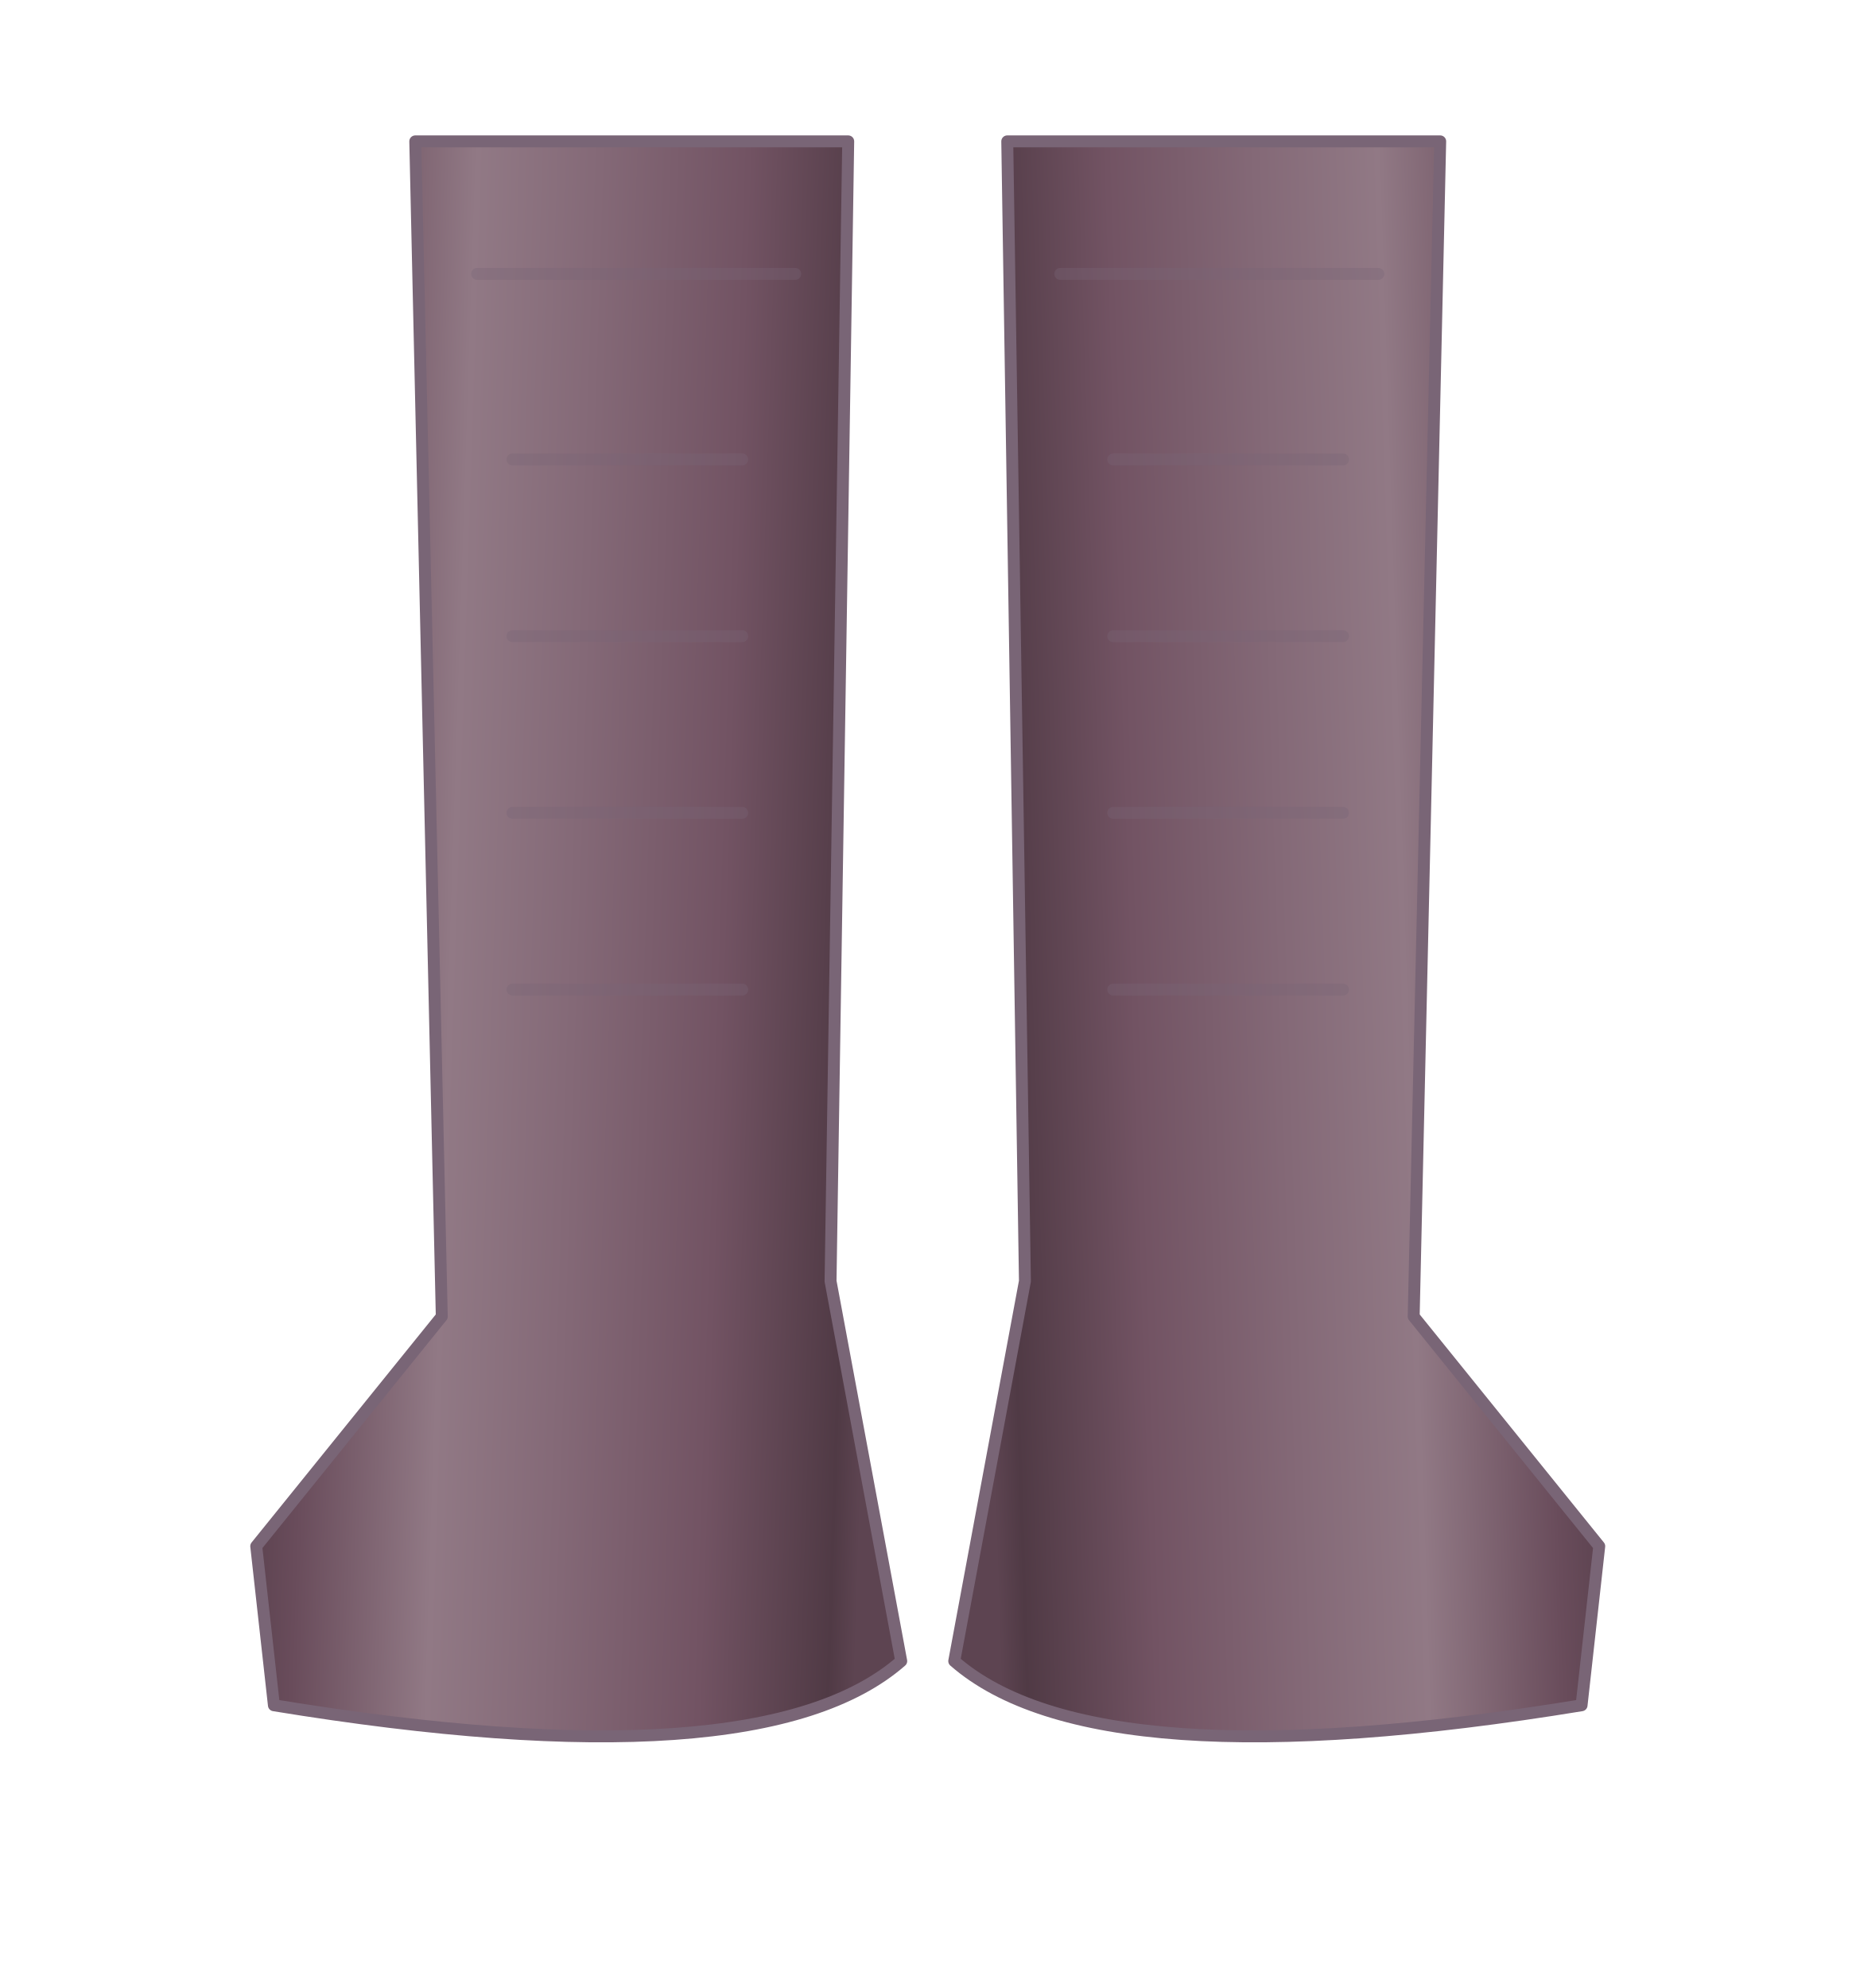
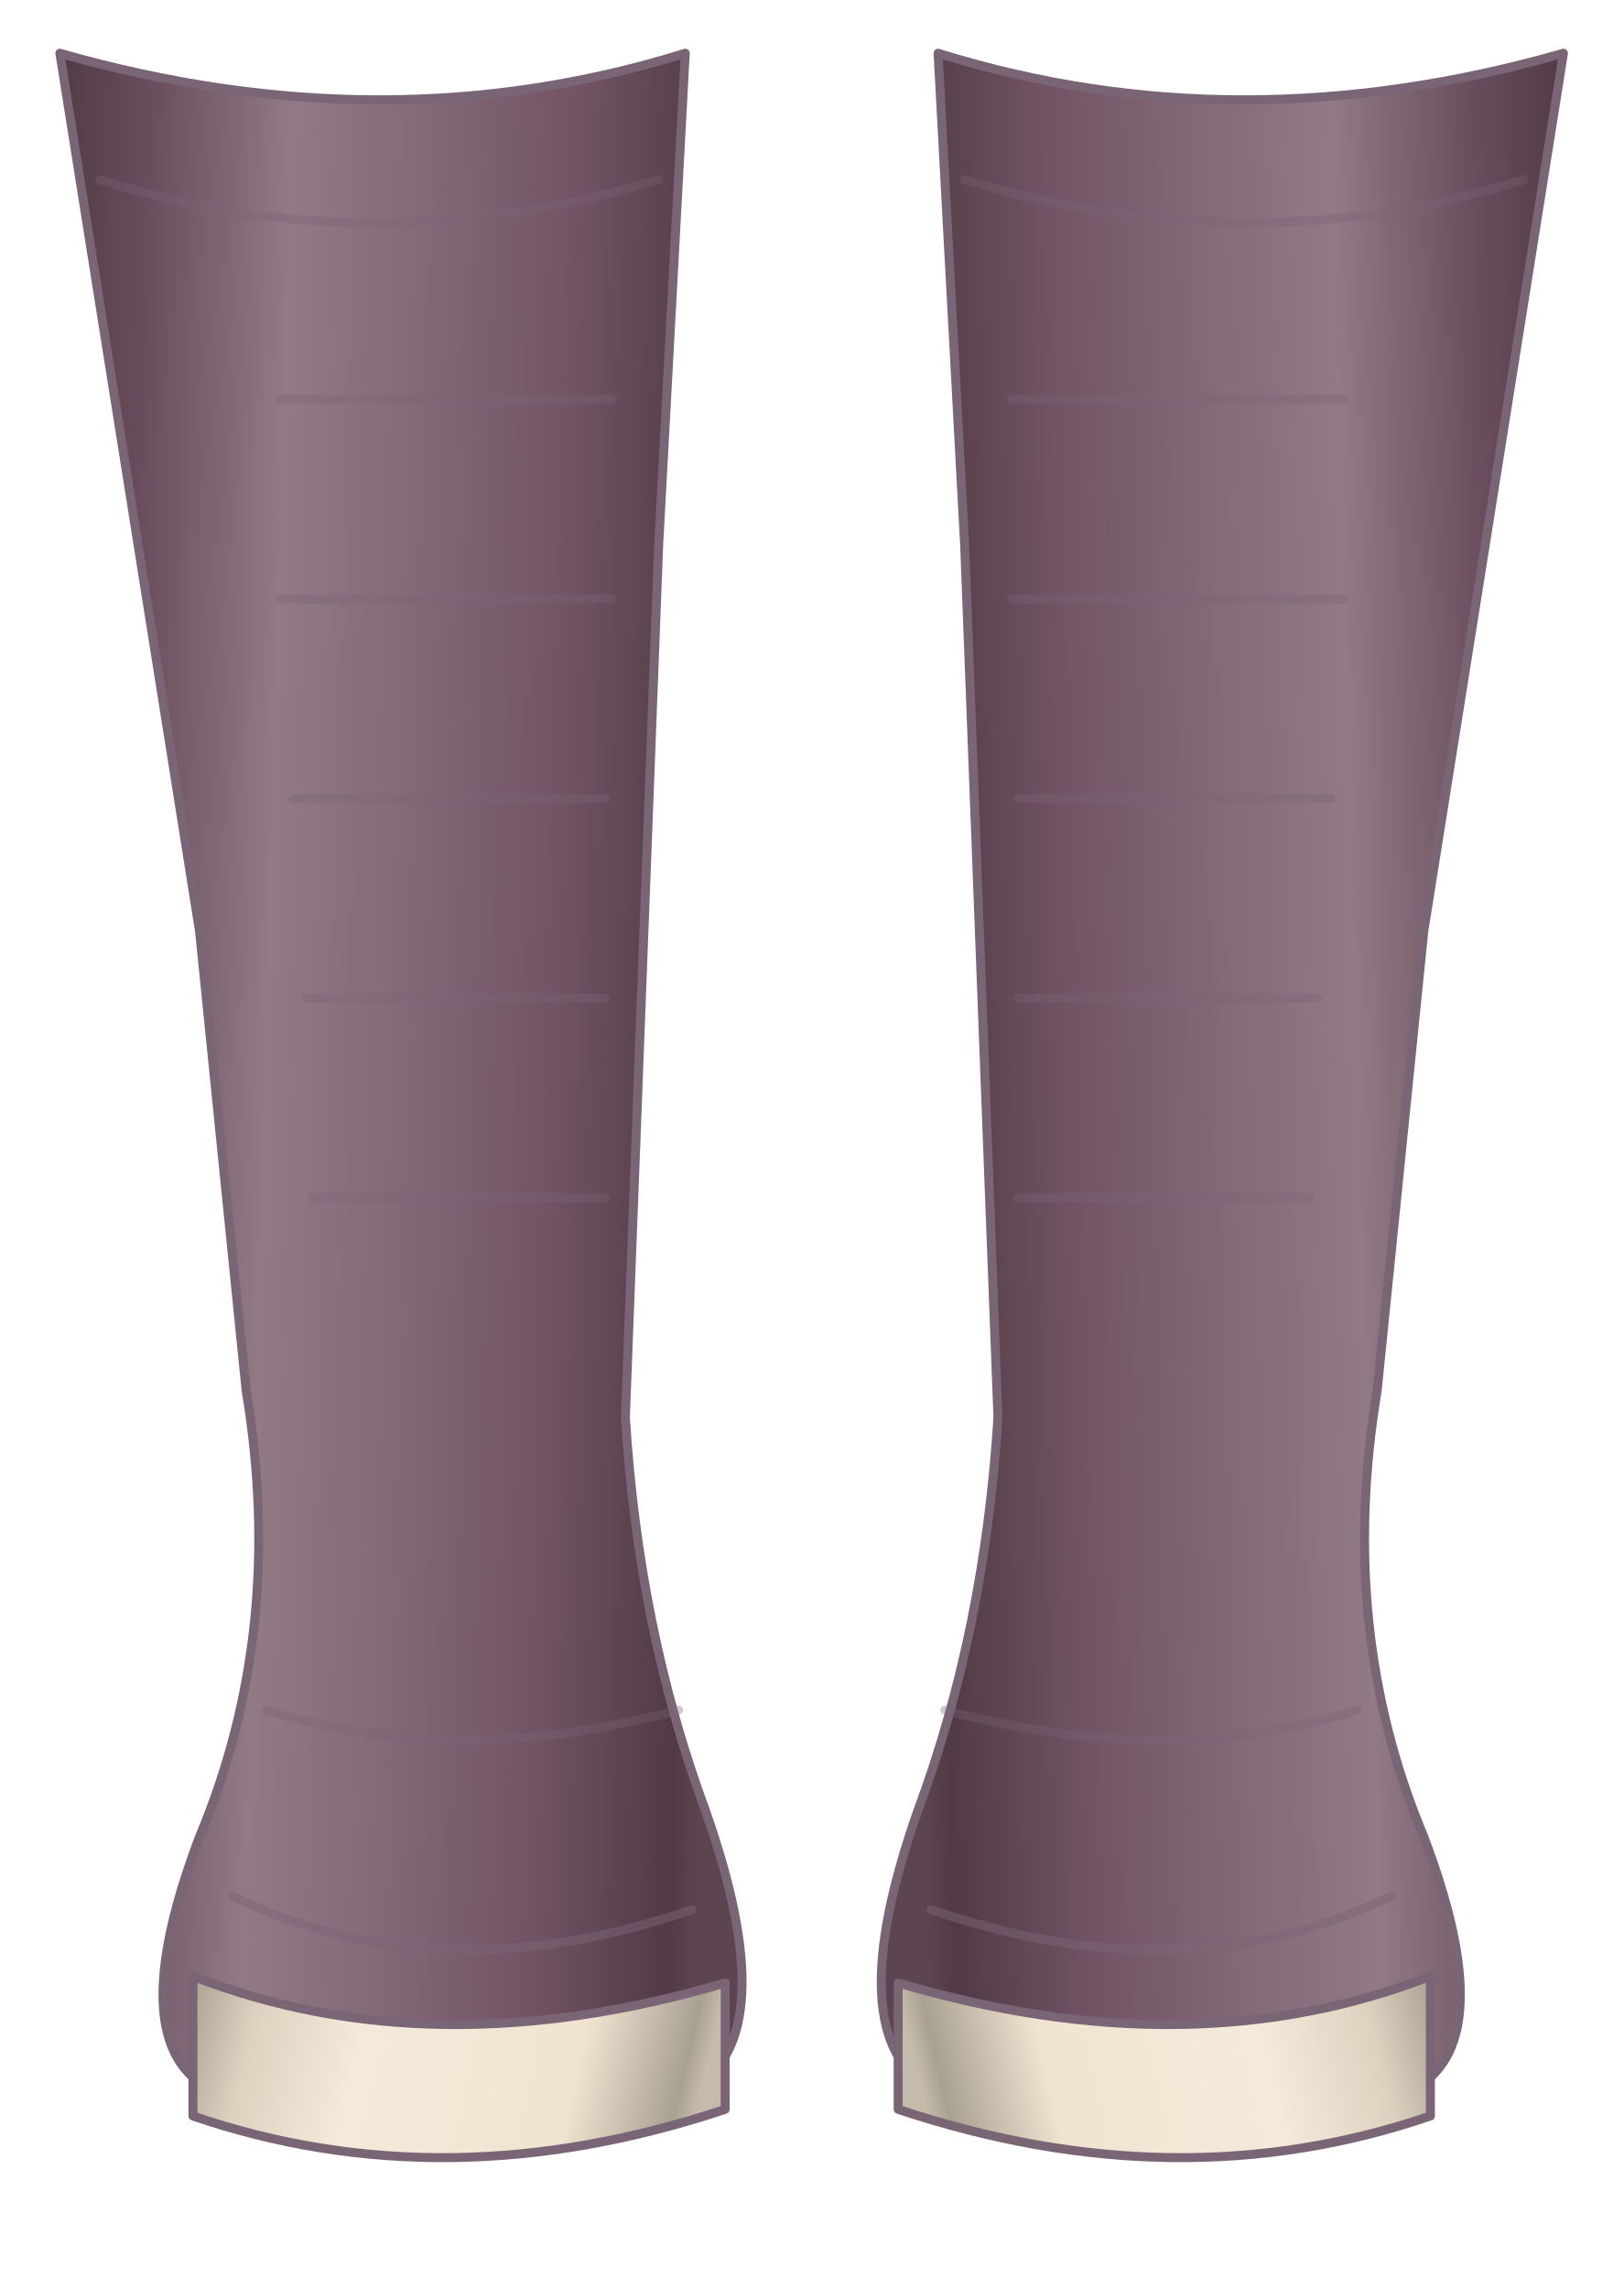
- <svg xmlns="http://www.w3.org/2000/svg" width="210" height="225" viewBox="255 995 210 225" fill="none">
+ <svg xmlns="http://www.w3.org/2000/svg" width="244" height="344" viewBox="238 930 244 344" fill="none">
  <defs>
-     <linearGradient id="mfy9ou2-0" x1="0" y1="0" x2="1" y2=".08">
+     <linearGradient id="m1lq6sd5-0" x1="0" y1="0" x2="1" y2=".08">
      <stop stop-color="#513b46" />
      <stop offset=".13" stop-color="#694c5b" />
      <stop offset=".34" stop-color="#917985" />
      <stop offset=".53" stop-color="#846977" />
      <stop offset=".76" stop-color="#725363" />
      <stop offset=".96" stop-color="#503a45" />
      <stop offset="1" stop-color="#5d4451" />
    </linearGradient>
+     <linearGradient id="m1lq6sd5-1" x1="0" y1="0" x2="1" y2=".08">
+       <stop stop-color="#aaa294" />
+       <stop offset=".13" stop-color="#ddd2bf" />
+       <stop offset=".34" stop-color="#f3eada" />
+       <stop offset=".53" stop-color="#f2e8d6" />
+       <stop offset=".76" stop-color="#f0e4d0" />
+       <stop offset=".96" stop-color="#a8a092" />
+       <stop offset="1" stop-color="#c5bbab" />
+     </linearGradient>
  </defs>
  <g stroke="#796576" stroke-width="1.35" stroke-linecap="round" stroke-linejoin="round">
-     <g>
-       <path d="M302 1011 L351 1011 L349 1140 L357 1183 Q341 1197 286 1188 L284 1170 L305 1144Z" fill="url(#mfy9ou2-0)" />
-       <path d="M309 1026 L345 1026 M313 1047 L339 1047 M313 1067 L339 1067 M313 1087 L339 1087 M313 1107 L339 1107" stroke="#796576" opacity="0.35" />
-     </g>
+     <path d="M247 938 Q296 952 341 938 L337 1012 L332 1143 Q334 1175 344 1202 Q356 1236 342 1244 Q300 1255 268 1243 Q257 1235 268 1206 Q281 1175 275 1139 L268 1070Z" fill="url(#m1lq6sd5-0)" />
+     <path d="M253 957 Q294 970 337 957 M280 990 L330 990 M280 1020 L330 1020 M282 1050 L329 1050 M284 1080 L329 1080 M285 1110 L329 1110 M278 1187 Q306 1196 340 1187" stroke="#796576" opacity="0.35" />
+     <path d="M267 1227 Q303 1241 347 1228 L347 1247 Q305 1261 267 1248Z" fill="url(#m1lq6sd5-1)" />
+     <path d="M273 1215 Q304 1230 342 1217" stroke="#796576" opacity="0.5" />
    <g transform="translate(720 0) scale(-1 1)">
-       <path d="M302 1011 L351 1011 L349 1140 L357 1183 Q341 1197 286 1188 L284 1170 L305 1144Z" fill="url(#mfy9ou2-0)" />
-       <path d="M309 1026 L345 1026 M313 1047 L339 1047 M313 1067 L339 1067 M313 1087 L339 1087 M313 1107 L339 1107" stroke="#796576" opacity="0.35" />
+       <path d="M247 938 Q296 952 341 938 L337 1012 L332 1143 Q334 1175 344 1202 Q356 1236 342 1244 Q300 1255 268 1243 Q257 1235 268 1206 Q281 1175 275 1139 L268 1070Z" fill="url(#m1lq6sd5-0)" />
+       <path d="M253 957 Q294 970 337 957 M280 990 L330 990 M280 1020 L330 1020 M282 1050 L329 1050 M284 1080 L329 1080 M285 1110 L329 1110 M278 1187 Q306 1196 340 1187" stroke="#796576" opacity="0.35" />
+       <path d="M267 1227 Q303 1241 347 1228 L347 1247 Q305 1261 267 1248Z" fill="url(#m1lq6sd5-1)" />
+       <path d="M273 1215 Q304 1230 342 1217" stroke="#796576" opacity="0.5" />
    </g>
  </g>
</svg>
